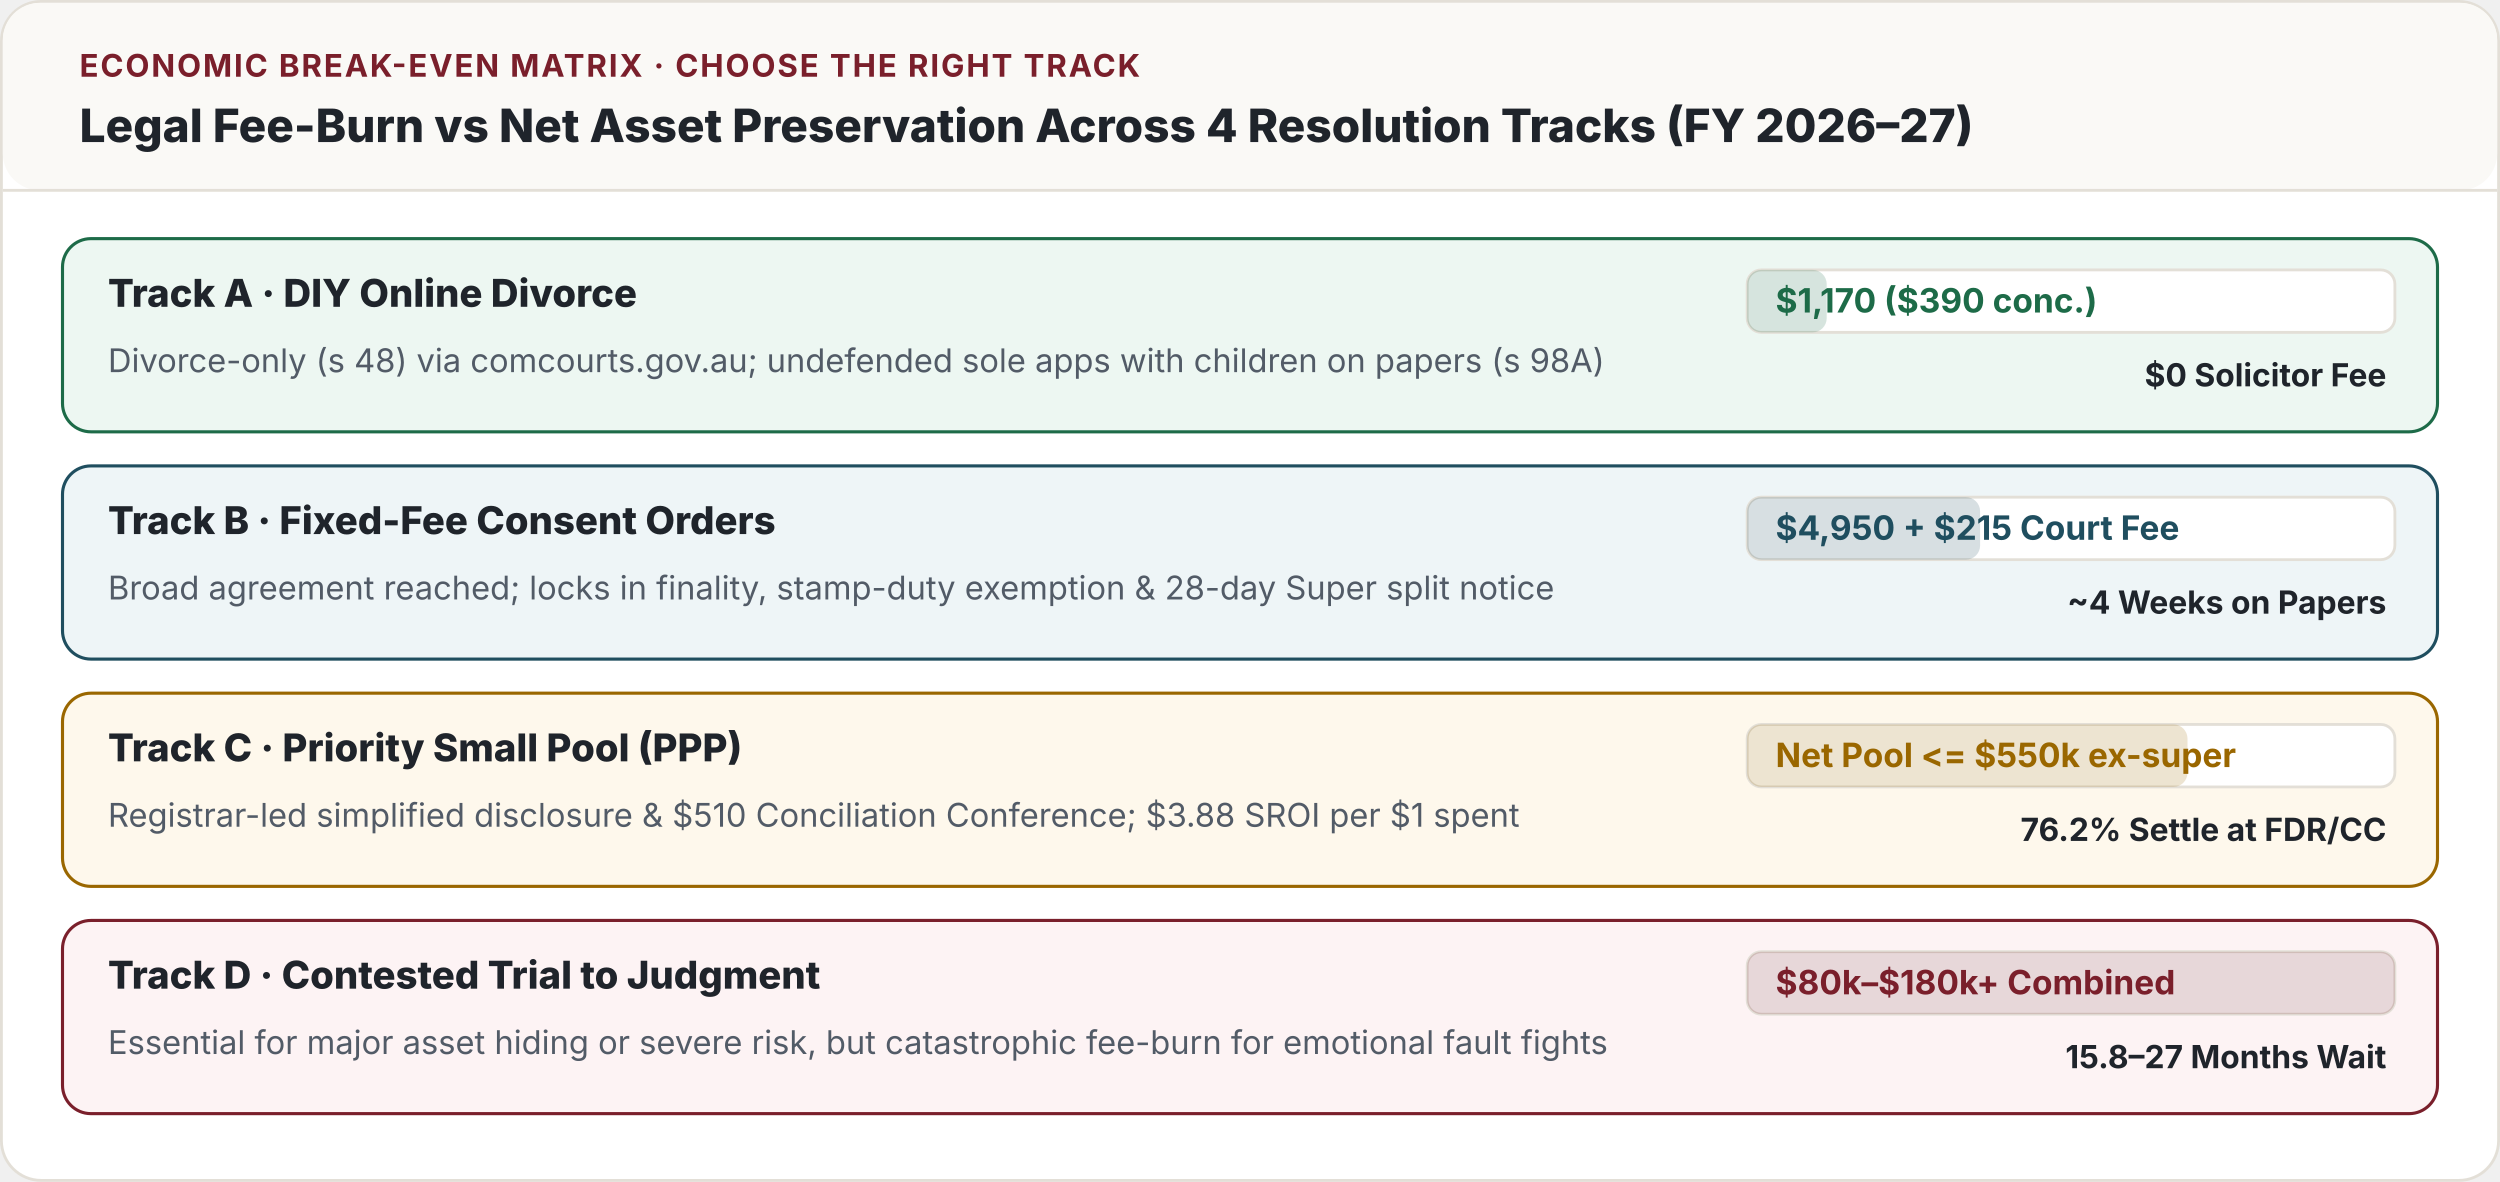
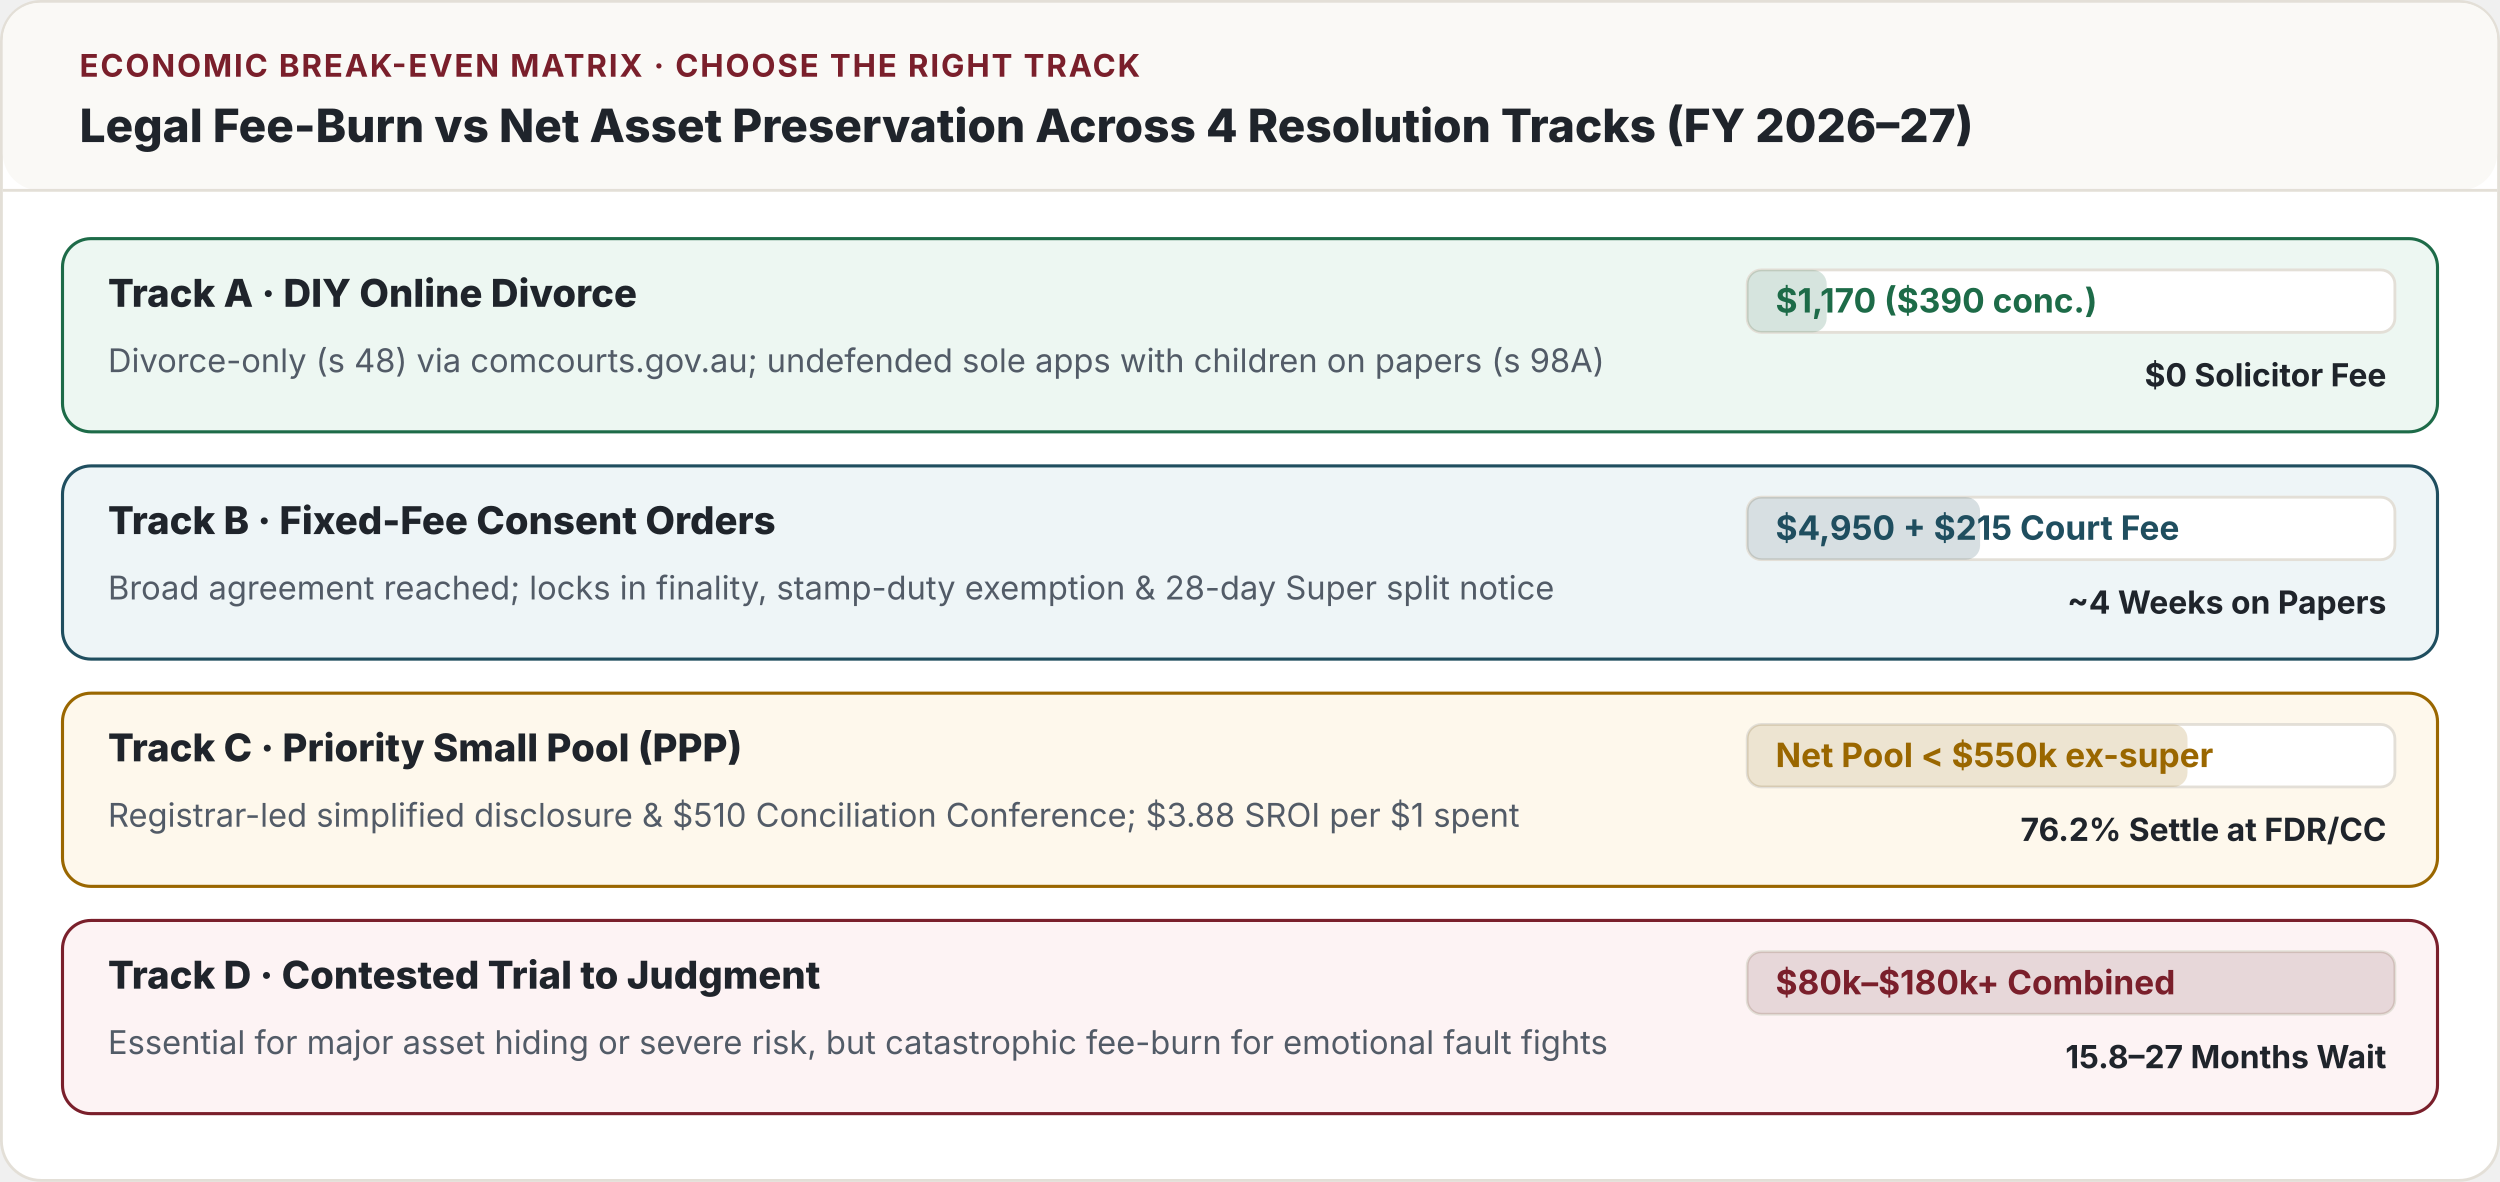
<svg xmlns="http://www.w3.org/2000/svg" viewBox="0 0 880 416" width="100%" role="img" aria-label="Legal Fee-Burn vs Net Asset Preservation Across 4 Resolution Tracks (FY 2026–27)" style="max-width:880px;height:auto;display:block;font-family:'Pretendard Variable', 'Inter', -apple-system, BlinkMacSystemFont, 'Segoe UI', sans-serif;">
  <rect x="0.5" y="0.5" width="879" height="415" rx="14" fill="#FFFFFF" stroke="#E3DFD7" stroke-width="1" />
  <rect x="1" y="1" width="878" height="66" rx="13" fill="#FAF9F6" />
  <line x1="1" y1="67" x2="879" y2="67" stroke="#E3DFD7" stroke-width="1" />
  <text x="28" y="27" font-size="11" font-weight="700" fill="#7A1F2B" letter-spacing="0.06em">ECONOMIC BREAK-EVEN MATRIX · CHOOSE THE RIGHT TRACK</text>
  <text x="28" y="50" font-size="16.2" font-weight="800" fill="#1F242B">Legal Fee-Burn vs Net Asset Preservation Across 4 Resolution Tracks (FY 2026–27)</text>
  <rect x="22" y="84" width="836" height="68" rx="10" fill="#EDF7F2" stroke="#1D6B48" stroke-width="1.1" />
  <text x="38" y="108" font-size="13.5" font-weight="800" fill="#1F242B">Track A · DIY Online Divorce</text>
  <text x="38" y="131" font-size="11.5" fill="#525B67">Divorce-only (s 48) via comcourts.gov.au; undefended sole apps with children on papers (s 98A)</text>
  <rect x="615" y="95" width="228" height="22" rx="5" fill="#FFFFFF" stroke="#E3DFD7" stroke-width="1" />
  <rect x="615" y="95" width="28" height="22" rx="5" fill="#1D6B48" opacity="0.18" />
  <text x="625" y="110" font-size="11.8" font-weight="700" font-family="'JetBrains Mono', 'Inter', monospace" fill="#1D6B48">$1,170 ($390 conc.)</text>
  <text x="840" y="136" text-anchor="end" font-size="11.2" font-weight="700" fill="#1F242B">$0 Solicitor Fee</text>
  <rect x="22" y="164" width="836" height="68" rx="10" fill="#EEF5F7" stroke="#1F4E5F" stroke-width="1.1" />
  <text x="38" y="188" font-size="13.5" font-weight="800" fill="#1F242B">Track B · Fixed-Fee Consent Orders</text>
  <text x="38" y="211" font-size="11.5" fill="#525B67">Broad agreement reached; locks in finality, stamp-duty exemption &amp; 28-day Super split notice</text>
  <rect x="615" y="175" width="228" height="22" rx="5" fill="#FFFFFF" stroke="#E3DFD7" stroke-width="1" />
  <rect x="615" y="175" width="82" height="22" rx="5" fill="#1F4E5F" opacity="0.18" />
  <text x="625" y="190" font-size="11.8" font-weight="700" font-family="'JetBrains Mono', 'Inter', monospace" fill="#1F4E5F">$4,950 + $215 Court Fee</text>
  <text x="840" y="216" text-anchor="end" font-size="11.2" font-weight="700" fill="#1F242B">~4 Weeks on Papers</text>
  <rect x="22" y="244" width="836" height="68" rx="10" fill="#FEF8EC" stroke="#9A6700" stroke-width="1.1" />
  <text x="38" y="268" font-size="13.5" font-weight="800" fill="#1F242B">Track C · Priority Small Pool (PPP)</text>
  <text x="38" y="291" font-size="11.5" fill="#525B67">Registrar-led simplified disclosure &amp; $510 Conciliation Conference; $3.88 SROI per $1 spent</text>
  <rect x="615" y="255" width="228" height="22" rx="5" fill="#FFFFFF" stroke="#E3DFD7" stroke-width="1" />
  <rect x="615" y="255" width="155" height="22" rx="5" fill="#9A6700" opacity="0.18" />
-   <text x="625" y="270" font-size="11.8" font-weight="700" font-family="'JetBrains Mono', 'Inter', monospace" fill="#9A6700">Net Pool &lt;= $550k ex-super</text>
+   <text x="625" y="270" font-size="11.8" font-weight="700" font-family="'JetBrains Mono', 'Inter', monospace" fill="#9A6700">Net Pool &lt; $550k ex-super</text>
  <text x="840" y="296" text-anchor="end" font-size="11.2" font-weight="700" fill="#1F242B">76.2% Settle at FDR/CC</text>
  <rect x="22" y="324" width="836" height="68" rx="10" fill="#FDF3F4" stroke="#7A1F2B" stroke-width="1.1" />
  <text x="38" y="348" font-size="13.5" font-weight="800" fill="#1F242B">Track D · Contested Trial to Judgment</text>
  <text x="38" y="371" font-size="11.5" fill="#525B67">Essential for major asset hiding or severe risk, but catastrophic fee-burn for emotional fault fights</text>
  <rect x="615" y="335" width="228" height="22" rx="5" fill="#FFFFFF" stroke="#E3DFD7" stroke-width="1" />
  <rect x="615" y="335" width="228" height="22" rx="5" fill="#7A1F2B" opacity="0.18" />
  <text x="625" y="350" font-size="11.8" font-weight="700" font-family="'JetBrains Mono', 'Inter', monospace" fill="#7A1F2B">$80k–$180k+ Combined</text>
  <text x="840" y="376" text-anchor="end" font-size="11.2" font-weight="700" fill="#1F242B">15.8–27 Months Wait</text>
</svg>
